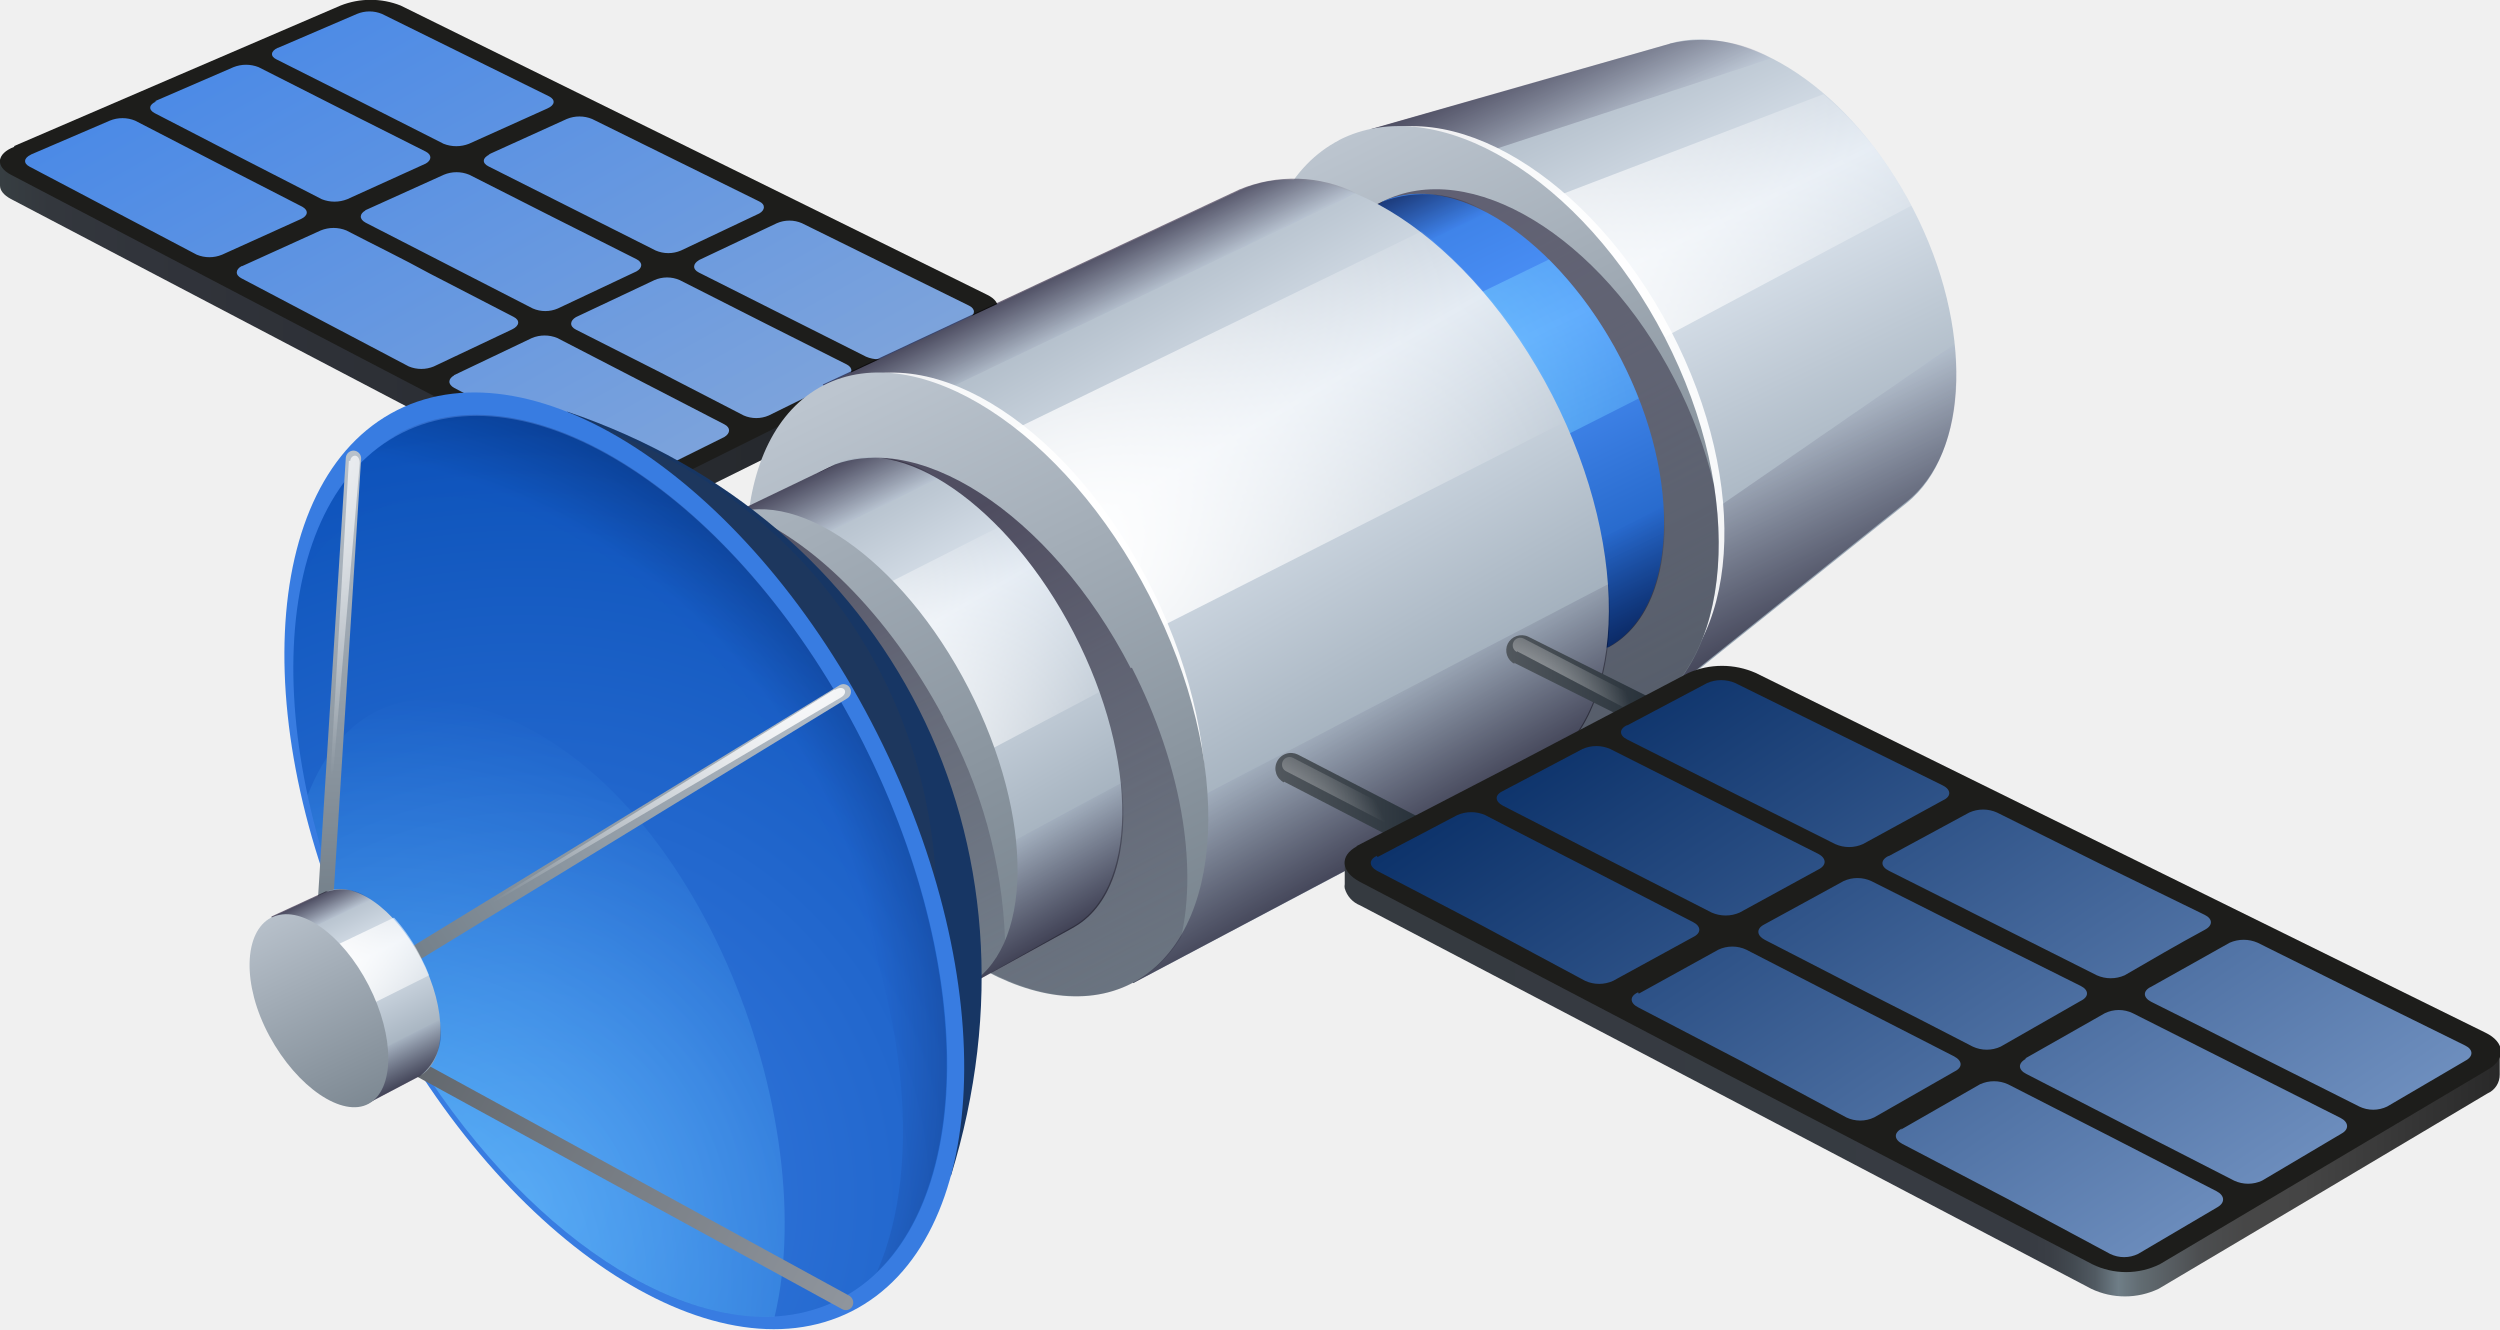
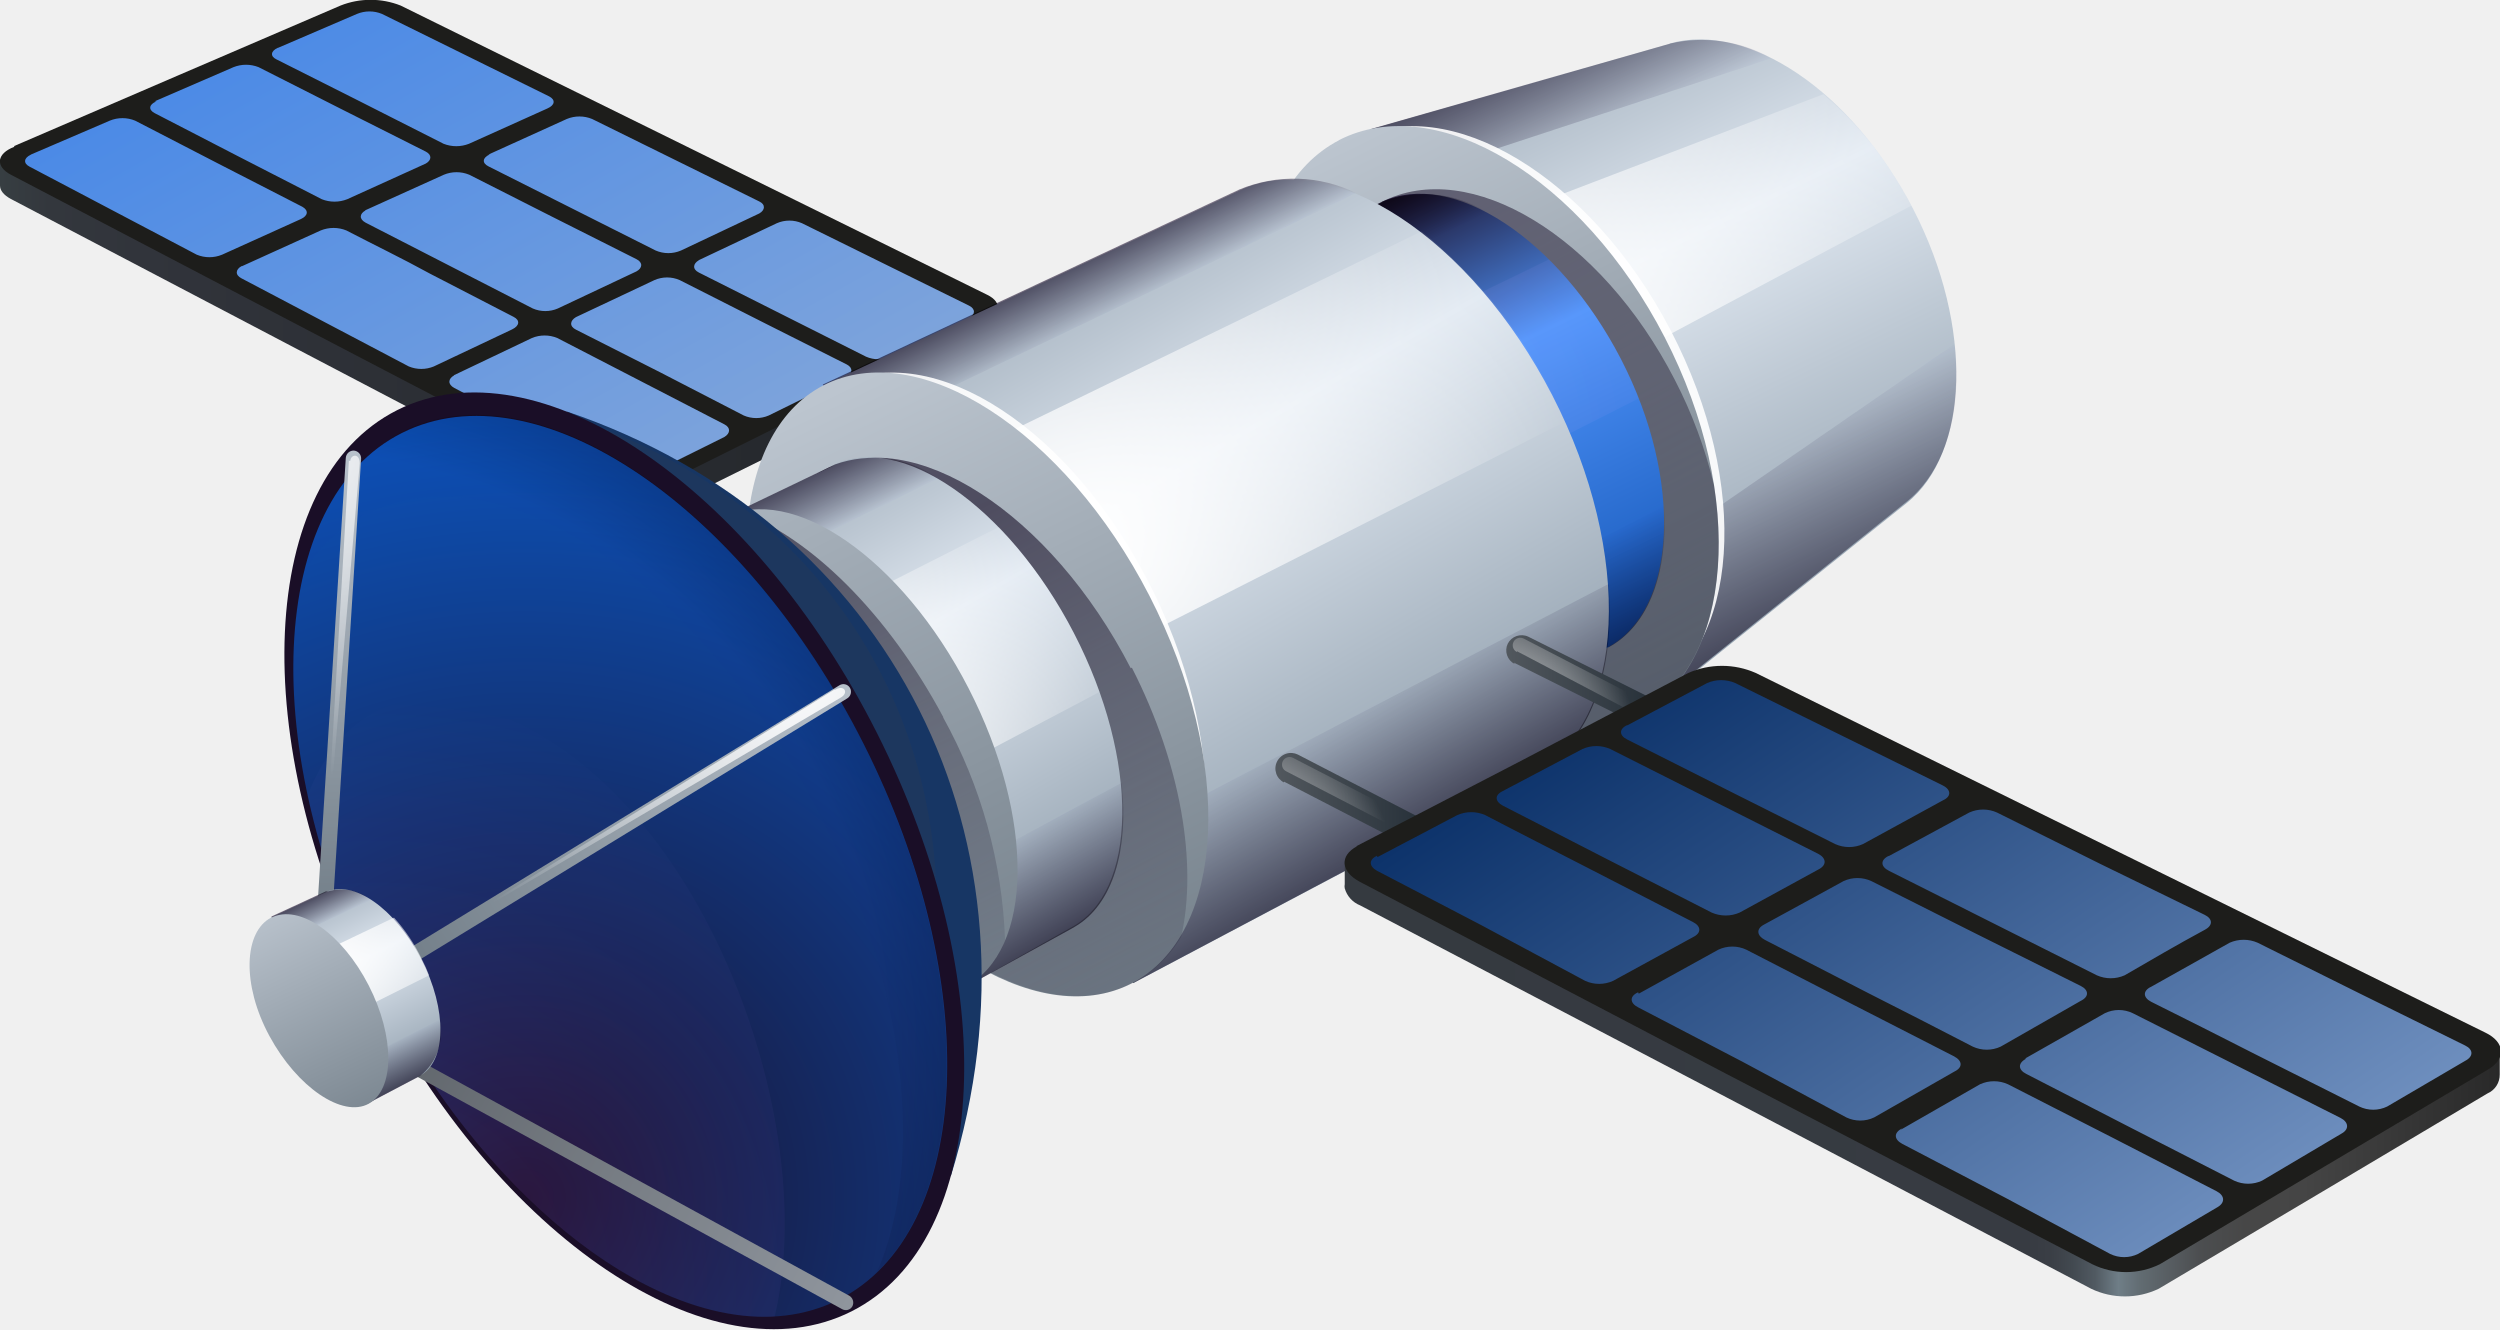
<svg xmlns="http://www.w3.org/2000/svg" width="442" height="235" viewBox="0 0 442 235" fill="none">
  <g clip-path="url(#clip0_21_12362)">
    <path fill-rule="evenodd" clip-rule="evenodd" d="M5.222 28.722L31.332 17.489L60.201 5.074C63.625 3.753 67.418 3.753 70.842 5.074C88.134 13.598 105.327 22.17 122.718 30.644L168.09 53.355L176.465 54.636V59.218C176.277 59.805 175.957 60.34 175.53 60.784C175.103 61.228 174.58 61.569 174.002 61.78L145.576 75.919L117.151 90.009C115.475 90.751 113.663 91.134 111.83 91.134C109.998 91.134 108.185 90.751 106.51 90.009L54.24 62.617L1.921 35.176C0.64 34.486 0 33.649 0 32.811V28.18L5.222 28.919V28.722Z" fill="url(#paint0_linear_21_12362)" />
    <path fill-rule="evenodd" clip-rule="evenodd" d="M2.512 25.816L31.332 13.4L60.201 0.985C63.619 -0.37 67.425 -0.37 70.842 0.985L122.718 26.555L174.544 52.124C177.302 53.454 177.056 55.819 174.002 57.346L145.576 71.436L117.151 85.575C115.469 86.294 113.659 86.664 111.83 86.664C110.001 86.664 108.191 86.294 106.51 85.575L54.24 58.282L1.921 30.89C-0.887 29.412 -0.591 27.146 2.512 25.963V25.816Z" fill="#1D1D1B" />
    <path fill-rule="evenodd" clip-rule="evenodd" d="M49.117 8.474L63.108 2.463C63.81 2.171 64.564 2.02 65.325 2.02C66.086 2.02 66.839 2.171 67.541 2.463L82.321 9.755L97.1 17.046C98.233 17.637 98.135 18.573 96.805 19.165L82.912 25.421C81.472 25.989 79.869 25.989 78.429 25.421L63.65 17.933L48.87 10.494C47.737 9.952 47.836 9.016 49.166 8.424L49.117 8.474ZM27.293 17.933L41.283 11.873C42.708 11.308 44.293 11.308 45.717 11.873L60.497 19.362L75.276 26.801C76.409 27.392 76.311 28.328 75.276 28.919L61.383 35.225C59.943 35.794 58.341 35.794 56.9 35.225L42.121 27.638L27.342 20.002C26.209 19.411 26.307 18.475 27.637 17.933H27.293ZM5.419 27.343L19.41 21.332C20.846 20.738 22.458 20.738 23.893 21.332L38.672 28.968L53.452 36.556C54.585 37.196 54.486 38.132 53.206 38.723L39.264 45.029C37.828 45.623 36.216 45.623 34.781 45.029L20.001 37.245L5.222 29.461C4.089 28.87 4.187 27.934 5.468 27.343H5.419ZM42.811 47.049L56.703 40.743C58.156 40.152 59.783 40.152 61.236 40.743C66.162 43.305 71.088 45.67 76.015 48.38L90.794 56.016C91.977 56.607 91.878 57.592 90.548 58.233L76.705 64.785C76.002 65.078 75.249 65.228 74.488 65.228C73.727 65.228 72.973 65.078 72.271 64.785L57.492 57.001L42.712 49.217C41.53 48.626 41.628 47.64 42.712 47.049H42.811ZM64.536 37.196L78.478 30.89C79.913 30.296 81.526 30.296 82.961 30.89L97.74 38.378L112.52 45.818C113.702 46.409 113.604 47.394 112.52 47.985L98.627 54.538C97.928 54.842 97.173 54.998 96.41 54.998C95.648 54.998 94.893 54.842 94.194 54.538L79.414 46.951L64.635 39.364C63.453 38.723 63.551 37.787 64.635 37.196H64.536ZM86.311 27.343L100.204 21.037C101.639 20.443 103.251 20.443 104.687 21.037L119.466 28.328L134.245 35.62C135.379 36.161 135.28 37.147 134.245 37.738L120.402 44.29C119.694 44.595 118.931 44.753 118.161 44.753C117.39 44.753 116.627 44.595 115.919 44.29L101.14 36.851L86.361 29.412C85.178 28.821 85.277 27.885 86.607 27.294L86.311 27.343ZM123.506 46.015L137.349 39.462C138.049 39.158 138.803 39.002 139.566 39.002C140.329 39.002 141.083 39.158 141.783 39.462L156.562 46.754L171.342 54.045C172.524 54.636 172.425 55.621 171.342 56.262L157.547 63.061C156.848 63.364 156.093 63.521 155.331 63.521C154.568 63.521 153.813 63.364 153.114 63.061L138.334 55.622L123.555 48.182C122.373 47.591 122.521 46.606 123.555 46.015H123.506ZM101.829 56.065L115.722 49.513C116.422 49.209 117.176 49.052 117.939 49.052C118.702 49.052 119.456 49.209 120.156 49.513L134.935 57.001L149.714 64.44C150.848 65.031 150.749 66.017 149.714 66.657L135.92 73.456C135.221 73.76 134.466 73.916 133.704 73.916C132.941 73.916 132.186 73.76 131.487 73.456L116.707 65.82L101.829 58.282C100.647 57.691 100.746 56.705 101.829 56.065ZM80.202 66.362L94.046 59.76C95.481 59.166 97.093 59.166 98.529 59.76L113.308 67.396L128.087 75.032C129.22 75.624 129.122 76.609 128.087 77.249L114.293 84.097C113.594 84.401 112.839 84.558 112.076 84.558C111.314 84.558 110.559 84.401 109.86 84.097L95.08 76.363L80.301 68.579C79.119 67.938 79.217 66.953 80.301 66.362H80.202Z" fill="url(#paint1_linear_21_12362)" />
    <path fill-rule="evenodd" clip-rule="evenodd" d="M295.241 7.686C308.986 3.793 327.46 16.061 338.249 36.95C349.038 57.839 348.102 80.058 337.116 88.925L294.01 123.412L242.184 22.909L295.241 7.735V7.686Z" fill="url(#paint2_linear_21_12362)" />
    <path style="mix-blend-mode:multiply" fill-rule="evenodd" clip-rule="evenodd" d="M246.962 32.072L313.223 10.297C307.794 7.234 301.418 6.303 295.34 7.686L242.184 22.86L247.11 32.072H246.962Z" fill="url(#paint3_linear_21_12362)" />
    <path style="mix-blend-mode:multiply" fill-rule="evenodd" clip-rule="evenodd" d="M345.59 60.794L283.763 103.459L294.01 123.166L337.116 88.679C343.964 83.211 346.969 72.668 345.59 60.548V60.794Z" fill="url(#paint4_linear_21_12362)" />
    <path style="mix-blend-mode:screen" fill-rule="evenodd" clip-rule="evenodd" d="M268.294 73.456L337.904 36.358C334.022 28.869 328.757 22.182 322.386 16.652L252.677 43.305L268.294 73.604V73.456Z" fill="url(#paint5_radial_21_12362)" />
    <g style="mix-blend-mode:screen">
      <path fill-rule="evenodd" clip-rule="evenodd" d="M239.425 24.732C256.125 16.11 281.201 31.186 295.389 58.43C309.577 85.674 307.656 114.79 290.955 123.412C274.255 132.034 249.228 116.958 234.991 89.714C220.754 62.47 222.774 33.353 239.425 24.732Z" fill="#E6E6E6" />
    </g>
    <path fill-rule="evenodd" clip-rule="evenodd" d="M236.715 24.781C254.007 15.913 279.772 31.481 294.305 59.612C308.838 87.743 306.523 117.796 289.379 126.713C272.235 135.63 246.322 120.013 231.838 91.882C217.354 63.751 219.571 33.698 236.765 24.781H236.715Z" fill="url(#paint6_linear_21_12362)" />
    <path style="mix-blend-mode:multiply" fill-rule="evenodd" clip-rule="evenodd" d="M296.079 67.101C283.024 41.728 259.82 27.688 244.253 35.718C228.685 43.748 226.665 70.796 239.72 96.168C248.933 114.002 263.17 126.22 276.225 129.127C280.702 129.568 285.211 128.731 289.231 126.713C301.153 120.554 305.932 104.444 303.025 85.772C301.482 79.288 299.149 73.017 296.079 67.101Z" fill="url(#paint7_linear_21_12362)" />
    <path fill-rule="evenodd" clip-rule="evenodd" d="M244.253 35.718C256.717 29.855 275.585 42.172 286.62 63.553C297.655 84.935 296.473 107.893 284.255 114.445L229.917 143.365L187.944 62.371L244.45 35.718H244.253Z" fill="url(#paint8_linear_21_12362)" />
    <path style="mix-blend-mode:multiply" fill-rule="evenodd" clip-rule="evenodd" d="M192.427 71.387L263.023 37.639C260.266 35.865 257.129 34.767 253.868 34.433C250.606 34.099 247.312 34.539 244.253 35.718L187.747 62.371L192.673 71.387H192.427Z" fill="url(#paint9_linear_21_12362)" />
    <path style="mix-blend-mode:multiply" fill-rule="evenodd" clip-rule="evenodd" d="M294.207 89.418L221.345 127.255L229.72 143.414L284.108 114.445H284.403C291.596 110.553 294.897 101.094 294.256 89.566L294.207 89.418Z" fill="url(#paint10_linear_21_12362)" />
    <path style="mix-blend-mode:screen" fill-rule="evenodd" clip-rule="evenodd" d="M212.231 109.617L289.724 70.451C288.837 68.184 287.803 65.869 286.62 63.553C283.292 57.043 278.989 51.078 273.861 45.867L198.24 82.62L212.231 109.617Z" fill="url(#paint11_radial_21_12362)" />
    <path fill-rule="evenodd" clip-rule="evenodd" d="M219.226 33.649C235.484 25.963 260.067 42.024 274.452 69.909C288.837 97.793 287.605 127.895 271.348 136.27L200.358 173.811L145.576 68.135L219.226 33.649Z" fill="url(#paint12_linear_21_12362)" />
    <path style="mix-blend-mode:multiply" fill-rule="evenodd" clip-rule="evenodd" d="M150.158 77.052L239.77 34.142C236.572 32.575 233.077 31.708 229.518 31.598C225.959 31.487 222.417 32.136 219.128 33.501L145.478 67.987L150.059 76.855L150.158 77.052Z" fill="url(#paint13_linear_21_12362)" />
    <path style="mix-blend-mode:multiply" fill-rule="evenodd" clip-rule="evenodd" d="M284.354 103.262L189.372 152.775L200.358 173.811L271.447 136.123H271.841C281.25 131.196 285.536 118.535 284.452 103.459L284.354 103.262Z" fill="url(#paint14_linear_21_12362)" />
    <path style="mix-blend-mode:screen" fill-rule="evenodd" clip-rule="evenodd" d="M175.43 125.925L276.718 74.54C276.028 72.914 275.24 71.338 274.452 69.613C268.896 58.495 261.017 48.699 251.347 40.891L155.528 87.497L175.233 125.925H175.43Z" fill="url(#paint15_radial_21_12362)" />
    <g style="mix-blend-mode:screen">
      <path fill-rule="evenodd" clip-rule="evenodd" d="M148.138 68.135C164.888 59.612 189.914 75.969 203.955 104.691C217.995 133.413 215.827 163.81 199.028 172.136C182.229 180.462 157.252 164.303 143.212 135.581C129.171 106.859 131.339 76.461 148.138 68.135Z" fill="#E6E6E6" />
    </g>
    <path fill-rule="evenodd" clip-rule="evenodd" d="M145.576 68.135C162.375 59.514 188.19 76.116 203.216 105.331C218.241 134.546 216.862 165.19 200.063 173.861C183.263 182.531 157.449 165.879 142.374 136.714C127.299 107.548 128.777 76.806 145.576 68.135Z" fill="url(#paint16_linear_21_12362)" />
    <path style="mix-blend-mode:multiply" fill-rule="evenodd" clip-rule="evenodd" d="M199.915 118.14C185.727 90.601 161.341 74.934 145.724 83.063C137.842 87.152 133.556 96.266 132.965 107.696C134.582 117.808 137.826 127.59 142.571 136.665C157.646 165.83 183.461 182.482 200.26 173.811C203.821 171.934 206.789 169.102 208.832 165.633C211.738 152.775 208.832 135.137 200.112 118.042L199.915 118.14Z" fill="url(#paint17_linear_21_12362)" />
    <path fill-rule="evenodd" clip-rule="evenodd" d="M147.054 82.373C159.025 76.166 178.239 89.468 189.865 111.933C201.491 134.398 201.245 157.849 189.224 164.057L170.8 174.452L128.087 91.586L147.251 82.373H147.054Z" fill="url(#paint18_linear_21_12362)" />
    <path style="mix-blend-mode:multiply" fill-rule="evenodd" clip-rule="evenodd" d="M132.62 100.799L165.873 84.59C163.248 82.743 160.217 81.555 157.035 81.126C153.854 80.697 150.617 81.041 147.596 82.127L130.354 90.404L128.432 91.34L133.359 100.552L132.62 100.799Z" fill="url(#paint19_linear_21_12362)" />
    <path style="mix-blend-mode:multiply" fill-rule="evenodd" clip-rule="evenodd" d="M198.141 138.487L162.031 157.898L170.8 174.452L189.421 164.204L190.013 163.86C196.762 159.918 199.57 150.311 198.338 138.487H198.141Z" fill="url(#paint20_linear_21_12362)" />
    <path style="mix-blend-mode:screen" fill-rule="evenodd" clip-rule="evenodd" d="M154.592 143.365L194.397 122.328C190.517 111.497 184.465 101.572 176.613 93.162L138.531 112.475L154.592 143.562V143.365Z" fill="url(#paint21_radial_21_12362)" />
    <path fill-rule="evenodd" clip-rule="evenodd" d="M127.89 91.586C140.009 85.28 159.469 98.779 171.243 121.688C183.017 144.596 182.771 168.195 170.603 174.452C158.434 180.709 139.024 167.259 127.201 144.35C115.377 121.441 115.722 97.843 127.89 91.586Z" fill="url(#paint22_linear_21_12362)" />
    <path style="mix-blend-mode:multiply" fill-rule="evenodd" clip-rule="evenodd" d="M166.76 126.762C156.907 108.386 143.31 95.084 130.846 90.453C129.817 90.705 128.824 91.086 127.89 91.586C115.722 97.843 115.426 121.491 127.201 144.35C138.975 167.21 158.434 180.709 170.603 174.452C173.881 172.676 176.402 169.77 177.697 166.274C177.21 152.457 173.463 138.952 166.76 126.861V126.762Z" fill="url(#paint23_linear_21_12362)" />
    <path fill-rule="evenodd" clip-rule="evenodd" d="M100.253 72.766C157.35 92.128 186.416 148.686 168.09 208.002L100.253 72.766Z" fill="#173664" />
    <path fill-rule="evenodd" clip-rule="evenodd" d="M102.421 74.293C151.685 90.945 176.662 139.719 160.897 190.808L102.421 74.293Z" fill="#1D375E" />
-     <path fill-rule="evenodd" clip-rule="evenodd" d="M70.202 72.52C94.834 60.105 132.915 85.674 155.084 129.669C177.253 173.664 175.233 219.383 150.552 231.847C125.87 244.311 87.838 218.742 65.669 174.747C43.5 130.753 45.52 84.984 70.202 72.52Z" fill="#387CE1" />
+     <path fill-rule="evenodd" clip-rule="evenodd" d="M70.202 72.52C94.834 60.105 132.915 85.674 155.084 129.669C177.253 173.664 175.233 219.383 150.552 231.847C125.87 244.311 87.838 218.742 65.669 174.747C43.5 130.753 45.52 84.984 70.202 72.52Z" fill="#1A0E27" />
    <path fill-rule="evenodd" clip-rule="evenodd" d="M71.039 76.56C94.785 64.588 131.339 89.172 152.67 131.492C174.002 173.811 172.031 217.806 148.286 229.778C124.54 241.749 87.986 217.166 66.655 174.846C45.323 132.526 47.294 88.531 71.039 76.56Z" fill="url(#paint24_radial_21_12362)" />
    <path style="mix-blend-mode:multiply" fill-rule="evenodd" clip-rule="evenodd" d="M65.177 90.748C88.479 79.023 124.294 103.114 145.182 144.596C160.356 174.698 163.508 205.687 155.035 224.9C172.08 208.445 171.637 169.279 152.572 131.295C131.24 88.975 94.686 64.391 70.941 76.363C66.367 78.983 62.433 82.588 59.425 86.916C56.417 91.245 54.41 96.189 53.55 101.39C56.337 96.796 60.322 93.049 65.078 90.551L65.177 90.748Z" fill="url(#paint25_radial_21_12362)" />
    <path style="mix-blend-mode:screen" fill-rule="evenodd" clip-rule="evenodd" d="M54.388 140.606C56.993 152.498 61.116 164.005 66.655 174.846C84.833 210.909 113.998 233.965 136.955 232.783C145.675 196.129 121.584 133.413 81.631 124.397C70.497 121.934 60.25 125.826 54.388 140.606Z" fill="url(#paint26_radial_21_12362)" />
    <path d="M58.871 159.13C58.858 159.305 58.812 159.476 58.733 159.632C58.654 159.789 58.545 159.928 58.413 160.043C58.28 160.157 58.126 160.244 57.959 160.299C57.793 160.354 57.617 160.375 57.442 160.362C57.265 160.356 57.091 160.314 56.931 160.237C56.771 160.161 56.629 160.052 56.513 159.918C56.397 159.783 56.31 159.627 56.258 159.457C56.206 159.288 56.19 159.109 56.211 158.933L61.137 80.945C61.162 80.587 61.326 80.254 61.592 80.015C61.859 79.776 62.208 79.65 62.566 79.663C62.923 79.689 63.256 79.852 63.495 80.119C63.734 80.385 63.86 80.734 63.847 81.092L58.92 159.13H58.871Z" fill="url(#paint27_linear_21_12362)" />
    <path d="M73.798 169.919C73.49 170.104 73.122 170.161 72.772 170.078C72.422 169.995 72.119 169.779 71.926 169.476C71.829 169.329 71.763 169.164 71.733 168.99C71.703 168.817 71.709 168.639 71.751 168.468C71.792 168.297 71.869 168.136 71.975 167.996C72.082 167.856 72.216 167.739 72.369 167.653L148.434 121.146C148.734 120.964 149.095 120.908 149.436 120.991C149.778 121.074 150.073 121.289 150.256 121.589C150.441 121.897 150.498 122.266 150.415 122.615C150.332 122.965 150.116 123.268 149.813 123.461L73.798 169.919Z" fill="url(#paint28_linear_21_12362)" />
    <path d="M73.946 190.463C73.784 190.386 73.64 190.276 73.524 190.14C73.407 190.003 73.321 189.844 73.27 189.672C73.219 189.501 73.204 189.32 73.227 189.142C73.251 188.964 73.311 188.794 73.404 188.641C73.487 188.484 73.6 188.345 73.737 188.233C73.874 188.121 74.032 188.037 74.201 187.986C74.371 187.936 74.549 187.92 74.725 187.939C74.901 187.958 75.072 188.013 75.227 188.099L150.158 229.088C150.468 229.274 150.697 229.57 150.798 229.917C150.898 230.265 150.863 230.638 150.7 230.96C150.613 231.113 150.497 231.247 150.358 231.354C150.219 231.461 150.06 231.54 149.891 231.586C149.721 231.632 149.545 231.644 149.371 231.621C149.197 231.598 149.029 231.541 148.877 231.453L73.946 190.463Z" fill="url(#paint29_linear_21_12362)" />
    <path fill-rule="evenodd" clip-rule="evenodd" d="M57.492 157.8C62.418 155.336 69.857 160.608 74.488 169.574C79.119 178.541 78.971 187.754 74.192 190.217L64.832 195.144L47.885 162.234L57.492 157.8Z" fill="url(#paint30_linear_21_12362)" />
    <path style="mix-blend-mode:multiply" fill-rule="evenodd" clip-rule="evenodd" d="M50.102 166.372L65.62 159.081C64.56 158.239 63.312 157.665 61.983 157.408C60.654 157.15 59.282 157.217 57.984 157.603H57.59L47.983 162.037L50.102 166.175V166.372Z" fill="url(#paint31_linear_21_12362)" />
    <path style="mix-blend-mode:multiply" fill-rule="evenodd" clip-rule="evenodd" d="M77.838 180.216L61.531 188.542L64.93 195.144L74.291 190.217C75.731 189.062 76.817 187.527 77.427 185.785C78.037 184.043 78.145 182.164 77.739 180.364L77.838 180.216Z" fill="url(#paint32_linear_21_12362)" />
    <path style="mix-blend-mode:screen" fill-rule="evenodd" clip-rule="evenodd" d="M57.836 181.448L75.867 172.432C75.502 171.453 75.074 170.498 74.586 169.574C73.305 166.904 71.645 164.432 69.66 162.234L52.467 170.461L57.836 181.448Z" fill="url(#paint33_radial_21_12362)" />
    <path fill-rule="evenodd" clip-rule="evenodd" d="M47.983 162.234C52.91 159.771 60.497 165.091 65.177 174.205C69.857 183.32 69.758 192.631 65.177 195.144C60.595 197.656 52.565 192.286 47.639 183.172C42.712 174.058 43.106 164.746 47.934 162.234H47.983Z" fill="url(#paint34_linear_21_12362)" />
    <path style="mix-blend-mode:screen" fill-rule="evenodd" clip-rule="evenodd" d="M61.679 81.486L57.492 153.07L63.6 81.93C63.6 80.058 62.024 80.304 61.925 81.486H61.679Z" fill="url(#paint35_radial_21_12362)" />
    <path style="mix-blend-mode:screen" fill-rule="evenodd" clip-rule="evenodd" d="M147.498 121.934L74.783 166.914L148.68 123.313C150.109 122.476 149.271 120.998 147.695 121.934H147.498Z" fill="url(#paint36_radial_21_12362)" />
    <path d="M227.01 138.34C226.687 138.178 226.398 137.954 226.161 137.681C225.924 137.408 225.744 137.09 225.629 136.747C225.515 136.404 225.469 136.042 225.495 135.681C225.52 135.32 225.617 134.968 225.779 134.645C225.94 134.321 226.164 134.033 226.437 133.796C226.711 133.559 227.028 133.378 227.371 133.264C227.714 133.149 228.076 133.103 228.437 133.129C228.798 133.155 229.15 133.251 229.474 133.413L252.135 145.138C252.767 145.474 253.24 146.045 253.453 146.728C253.665 147.411 253.599 148.15 253.268 148.784C253.112 149.1 252.894 149.381 252.626 149.61C252.359 149.839 252.048 150.012 251.712 150.118C251.376 150.224 251.022 150.261 250.671 150.226C250.321 150.192 249.981 150.087 249.672 149.917L227.01 138.192V138.34Z" fill="url(#paint37_linear_21_12362)" />
    <path d="M267.801 117.401C267.165 117.083 266.679 116.528 266.449 115.855C266.218 115.183 266.262 114.446 266.57 113.805C266.897 113.165 267.461 112.679 268.142 112.449C268.823 112.219 269.567 112.263 270.215 112.573L292.877 123.905C293.427 124.242 293.838 124.765 294.037 125.38C294.236 125.994 294.209 126.659 293.961 127.255C293.633 127.894 293.069 128.381 292.388 128.611C291.707 128.841 290.963 128.796 290.315 128.486L267.653 117.155L267.801 117.401Z" fill="url(#paint38_linear_21_12362)" />
    <path fill-rule="evenodd" clip-rule="evenodd" d="M241.445 153.169L269.131 138.389L298.296 123.067C300.174 122.239 302.204 121.812 304.257 121.812C306.309 121.812 308.34 122.239 310.218 123.067L374.754 154.844L434.167 184.404L441.951 185.635V189.971C441.96 190.681 441.76 191.378 441.374 191.974C440.988 192.57 440.435 193.039 439.783 193.321L410.717 210.613L381.651 227.856C379.789 228.745 377.753 229.206 375.69 229.206C373.627 229.206 371.591 228.745 369.729 227.856L305.144 193.961L240.459 160.066C239.808 159.806 239.225 159.4 238.755 158.879C238.285 158.358 237.941 157.736 237.75 157.061C237.701 156.817 237.701 156.566 237.75 156.322V152.38L241.494 153.021L241.445 153.169Z" fill="url(#paint39_linear_21_12362)" />
    <path fill-rule="evenodd" clip-rule="evenodd" d="M239.77 149.622L269.328 134.3L298.493 118.978C300.371 118.15 302.401 117.722 304.454 117.722C306.506 117.722 308.537 118.15 310.415 118.978L374.951 150.804L439.438 182.581C442.887 184.256 443.084 187.162 439.98 189.035L410.914 206.278L381.848 223.521C379.994 224.434 377.954 224.908 375.887 224.908C373.82 224.908 371.781 224.434 369.926 223.521L305.144 189.823L240.459 155.928C237.06 154.154 236.765 151.297 239.918 149.622H239.77Z" fill="#1D1D1B" />
    <path fill-rule="evenodd" clip-rule="evenodd" d="M380.075 174.6L394.214 166.668C394.991 166.329 395.829 166.154 396.677 166.154C397.525 166.154 398.363 166.329 399.14 166.668L417.466 175.782L435.842 184.847C437.271 185.537 437.369 186.768 435.842 187.557L422.048 195.636C421.28 196.007 420.438 196.2 419.585 196.2C418.732 196.2 417.89 196.007 417.122 195.636L398.697 186.374C392.588 183.27 386.479 180.167 380.321 177.112C378.892 176.373 378.794 175.191 380.321 174.452L380.075 174.6ZM358.004 187.163L372.143 179.132C372.911 178.761 373.753 178.569 374.606 178.569C375.459 178.569 376.301 178.761 377.07 179.132L395.445 188.394L413.821 197.656C415.249 198.395 415.348 199.627 414.067 200.366L399.928 208.741C399.156 209.099 398.316 209.284 397.465 209.284C396.614 209.284 395.774 209.099 395.002 208.741L376.626 199.331L358.251 189.872C356.773 189.133 356.723 187.951 358.251 187.163H358.004ZM335.983 199.775L350.073 191.695C350.846 191.344 351.686 191.162 352.536 191.162C353.386 191.162 354.225 191.344 354.999 191.695L373.523 201.154L391.898 210.613C393.327 211.352 393.425 212.584 392.144 213.372L378.006 221.698C377.237 222.069 376.395 222.262 375.542 222.262C374.689 222.262 373.847 222.069 373.079 221.698L354.704 211.845L336.328 202.238C334.85 201.45 334.751 200.267 336.328 199.479L335.983 199.775ZM289.724 175.683L303.813 167.899C304.585 167.539 305.425 167.352 306.277 167.352C307.128 167.352 307.969 167.539 308.74 167.899L327.116 177.359L345.491 186.768C346.969 187.557 347.068 188.739 345.491 189.478L331.352 197.558C330.583 197.925 329.741 198.116 328.889 198.116C328.037 198.116 327.195 197.925 326.426 197.558L308.05 187.704L289.625 178.098C288.147 177.359 288.049 176.127 289.625 175.437L289.724 175.683ZM311.794 163.515L325.933 155.78C326.705 155.422 327.546 155.237 328.396 155.237C329.247 155.237 330.088 155.422 330.86 155.78L349.285 165.042L367.857 174.304C369.335 175.043 369.384 176.225 367.857 176.964L353.718 185.044C352.946 185.402 352.106 185.587 351.255 185.587C350.404 185.587 349.564 185.402 348.792 185.044C342.683 181.891 336.574 178.738 330.416 175.634L312.041 166.175C310.612 165.436 310.464 164.254 311.794 163.515ZM333.865 151.395L348.151 143.66C348.925 143.309 349.765 143.128 350.615 143.128C351.464 143.128 352.304 143.309 353.078 143.66L371.404 152.775L389.78 161.741C391.208 162.431 391.307 163.613 389.78 164.401C384.853 167.062 380.321 169.722 375.641 172.432C374.866 172.777 374.026 172.955 373.178 172.955C372.329 172.955 371.49 172.777 370.714 172.432L352.29 163.17L333.963 153.957C332.485 153.218 332.387 152.036 333.963 151.297L333.865 151.395ZM287.704 128.24L301.843 120.752C302.621 120.418 303.459 120.246 304.306 120.246C305.153 120.246 305.991 120.418 306.769 120.752L325.145 129.817L343.521 138.882C344.949 139.621 345.048 140.803 343.521 141.493L329.382 149.228C328.608 149.579 327.768 149.76 326.918 149.76C326.069 149.76 325.229 149.579 324.455 149.228L306.08 140.015L287.704 130.753C286.275 130.063 286.177 128.881 287.704 128.191V128.24ZM265.584 139.916L279.772 132.428C280.548 132.083 281.387 131.904 282.236 131.904C283.084 131.904 283.924 132.083 284.699 132.428L303.074 141.69L321.45 150.952C322.879 151.691 322.977 152.873 321.696 153.612L307.558 161.347C306.781 161.686 305.942 161.861 305.094 161.861C304.247 161.861 303.408 161.686 302.631 161.347L284.108 151.888L265.683 142.429C264.303 141.69 264.205 140.557 265.683 139.867L265.584 139.916ZM243.514 151.543L257.653 144.104C258.43 143.765 259.268 143.59 260.116 143.59C260.964 143.59 261.802 143.765 262.579 144.104C268.688 147.306 274.846 150.41 280.955 153.563L299.33 163.022C300.759 163.761 300.858 164.943 299.33 165.682L285.192 173.417C284.418 173.768 283.578 173.95 282.728 173.95C281.879 173.95 281.039 173.768 280.265 173.417L261.889 163.564L243.465 153.957C242.036 153.169 241.937 151.986 243.465 151.297L243.514 151.543Z" fill="url(#paint40_linear_21_12362)" />
    <path style="mix-blend-mode:screen" d="M227.404 136.369C227.244 136.291 227.1 136.181 226.983 136.046C226.865 135.911 226.776 135.753 226.721 135.583C226.666 135.413 226.646 135.234 226.662 135.055C226.677 134.877 226.729 134.704 226.813 134.546C226.896 134.389 227.009 134.251 227.146 134.138C227.283 134.026 227.441 133.942 227.611 133.892C227.78 133.841 227.959 133.825 228.135 133.844C228.311 133.864 228.481 133.918 228.636 134.004L249.327 144.695L246.42 146.222L227.404 136.369Z" fill="url(#paint41_radial_21_12362)" />
    <path style="mix-blend-mode:screen" d="M268.195 115.283C268.034 115.205 267.891 115.095 267.774 114.96C267.656 114.825 267.567 114.667 267.512 114.497C267.457 114.327 267.437 114.148 267.452 113.969C267.468 113.791 267.52 113.618 267.604 113.46C267.687 113.303 267.8 113.165 267.937 113.053C268.074 112.94 268.232 112.856 268.402 112.806C268.571 112.755 268.749 112.739 268.926 112.759C269.102 112.778 269.272 112.832 269.427 112.918L289.773 123.461L286.916 124.988L268.195 115.135V115.283Z" fill="url(#paint42_radial_21_12362)" />
  </g>
  <defs>
    <linearGradient id="paint0_linear_21_12362" x1="0" y1="47.69" x2="176.465" y2="47.69" gradientUnits="userSpaceOnUse">
      <stop stop-color="#373E42" />
      <stop offset="0.05" stop-color="#33373D" />
      <stop offset="0.14" stop-color="#31343B" />
      <stop offset="1" stop-color="#222529" />
    </linearGradient>
    <linearGradient id="paint1_linear_21_12362" x1="30.002" y1="-63.011" x2="130.014" y2="116.61" gradientUnits="userSpaceOnUse">
      <stop stop-color="#2C7AED" />
      <stop offset="1" stop-color="#8CABD8" />
    </linearGradient>
    <linearGradient id="paint2_linear_21_12362" x1="278.196" y1="5.271" x2="327.808" y2="106.906" gradientUnits="userSpaceOnUse">
      <stop stop-color="#A3B0BD" />
      <stop offset="0.37" stop-color="#E1E9F2" />
      <stop offset="1" stop-color="#8E9DAB" />
    </linearGradient>
    <linearGradient id="paint3_linear_21_12362" x1="273.368" y1="7.636" x2="282.039" y2="25.52" gradientUnits="userSpaceOnUse">
      <stop stop-color="#756C80" />
      <stop offset="1" stop-color="#FCFCFF" />
    </linearGradient>
    <linearGradient id="paint4_linear_21_12362" x1="312.238" y1="77.052" x2="326.969" y2="107.301" gradientUnits="userSpaceOnUse">
      <stop stop-color="#FCFCFF" />
      <stop offset="1" stop-color="#756C80" />
    </linearGradient>
    <radialGradient id="paint5_radial_21_12362" cx="0" cy="0" r="1" gradientUnits="userSpaceOnUse" gradientTransform="translate(266.323 66.7065) scale(94.2427 94.2463)">
      <stop stop-color="white" />
      <stop offset="1" />
    </radialGradient>
    <linearGradient id="paint6_linear_21_12362" x1="237.848" y1="24.239" x2="288.101" y2="127.253" gradientUnits="userSpaceOnUse">
      <stop stop-color="#BCC5CF" />
      <stop offset="1" stop-color="#717D87" />
    </linearGradient>
    <linearGradient id="paint7_linear_21_12362" x1="225.68" y1="6.946" x2="341.754" y2="212.186" gradientUnits="userSpaceOnUse">
      <stop stop-color="#756C80" />
      <stop offset="1" stop-color="#FCFCFF" />
    </linearGradient>
    <linearGradient id="paint8_linear_21_12362" x1="227.454" y1="43.009" x2="267.459" y2="124.987" gradientUnits="userSpaceOnUse">
-       <stop stop-color="#387CE1" />
+       <stop stop-color="#1A0E27" />
      <stop offset="0.37" stop-color="#4F94FB" />
      <stop offset="1" stop-color="#1455B5" />
    </linearGradient>
    <linearGradient id="paint9_linear_21_12362" x1="223.02" y1="45.177" x2="227.75" y2="54.833" gradientUnits="userSpaceOnUse">
      <stop stop-color="#756C80" />
      <stop offset="1" stop-color="#FCFCFF" />
    </linearGradient>
    <linearGradient id="paint10_linear_21_12362" x1="257.357" y1="107.4" x2="266.225" y2="125.579" gradientUnits="userSpaceOnUse">
      <stop stop-color="#FCFCFF" />
      <stop offset="1" stop-color="#756C80" />
    </linearGradient>
    <radialGradient id="paint11_radial_21_12362" cx="0" cy="0" r="1" gradientUnits="userSpaceOnUse" gradientTransform="translate(244.006 77.7421) scale(81.1877 81.1908)">
-       <stop stop-color="#387CE1" />
+       <stop stop-color="#1A0E27" />
      <stop offset="1" />
    </radialGradient>
    <linearGradient id="paint12_linear_21_12362" x1="191.244" y1="41.827" x2="251.104" y2="145.531" gradientUnits="userSpaceOnUse">
      <stop stop-color="#A3B0BD" />
      <stop offset="0.37" stop-color="#E1E9F2" />
      <stop offset="1" stop-color="#8E9DAB" />
    </linearGradient>
    <linearGradient id="paint13_linear_21_12362" x1="190.358" y1="46.359" x2="195.087" y2="56.016" gradientUnits="userSpaceOnUse">
      <stop stop-color="#756C80" />
      <stop offset="1" stop-color="#FCFCFF" />
    </linearGradient>
    <linearGradient id="paint14_linear_21_12362" x1="235.237" y1="126.269" x2="248.54" y2="149.326" gradientUnits="userSpaceOnUse">
      <stop stop-color="#FCFCFF" />
      <stop offset="1" stop-color="#756C80" />
    </linearGradient>
    <radialGradient id="paint15_radial_21_12362" cx="0" cy="0" r="1" gradientUnits="userSpaceOnUse" gradientTransform="translate(192.131 97.9413) scale(89.4641 89.4675)">
      <stop stop-color="white" />
      <stop offset="1" />
    </radialGradient>
    <linearGradient id="paint16_linear_21_12362" x1="147.448" y1="69.121" x2="203.662" y2="184.303" gradientUnits="userSpaceOnUse">
      <stop stop-color="#BCC5CF" />
      <stop offset="1" stop-color="#717D87" />
    </linearGradient>
    <linearGradient id="paint17_linear_21_12362" x1="206.91" y1="192.927" x2="155.771" y2="99.273" gradientUnits="userSpaceOnUse">
      <stop stop-color="#FCFCFF" />
      <stop offset="1" stop-color="#756C80" />
    </linearGradient>
    <linearGradient id="paint18_linear_21_12362" x1="144.788" y1="81.782" x2="191.592" y2="162.823" gradientUnits="userSpaceOnUse">
      <stop stop-color="#A3B0BD" />
      <stop offset="0.37" stop-color="#E1E9F2" />
      <stop offset="1" stop-color="#8E9DAB" />
    </linearGradient>
    <linearGradient id="paint19_linear_21_12362" x1="144.542" y1="83.457" x2="149.074" y2="92.768" gradientUnits="userSpaceOnUse">
      <stop stop-color="#756C80" />
      <stop offset="1" stop-color="#FCFCFF" />
    </linearGradient>
    <linearGradient id="paint20_linear_21_12362" x1="179.421" y1="147.848" x2="188.929" y2="164.401" gradientUnits="userSpaceOnUse">
      <stop stop-color="#FCFCFF" />
      <stop offset="1" stop-color="#756C80" />
    </linearGradient>
    <radialGradient id="paint21_radial_21_12362" cx="0" cy="0" r="1" gradientUnits="userSpaceOnUse" gradientTransform="translate(147.941 133.265) scale(54.4371 54.4392)">
      <stop stop-color="white" />
      <stop offset="1" />
    </radialGradient>
    <linearGradient id="paint22_linear_21_12362" x1="111.387" y1="57.346" x2="177.011" y2="188.54" gradientUnits="userSpaceOnUse">
      <stop stop-color="#BCC5CF" />
      <stop offset="1" stop-color="#717D87" />
    </linearGradient>
    <linearGradient id="paint23_linear_21_12362" x1="123.457" y1="89.024" x2="173.019" y2="186.964" gradientUnits="userSpaceOnUse">
      <stop stop-color="#756C80" />
      <stop offset="1" stop-color="#FCFCFF" />
    </linearGradient>
    <radialGradient id="paint24_radial_21_12362" cx="0" cy="0" r="1" gradientUnits="userSpaceOnUse" gradientTransform="translate(92.9126 211.549) scale(139.073 139.079)">
-       <stop stop-color="#387CE1" />
+       <stop stop-color="#1A0E27" />
      <stop offset="1" stop-color="#0C52B9" />
    </radialGradient>
    <radialGradient id="paint25_radial_21_12362" cx="0" cy="0" r="1" gradientUnits="userSpaceOnUse" gradientTransform="translate(48.5747 187.655) scale(147.645 147.651)">
      <stop offset="0.73" stop-color="#FCFCFF" />
      <stop offset="1" stop-color="#756C80" />
    </radialGradient>
    <radialGradient id="paint26_radial_21_12362" cx="0" cy="0" r="1" gradientUnits="userSpaceOnUse" gradientTransform="translate(66.704 227.117) scale(104.785 104.789)">
-       <stop stop-color="#387CE1" />
+       <stop stop-color="#1A0E27" />
      <stop offset="1" />
    </radialGradient>
    <linearGradient id="paint27_linear_21_12362" x1="62.615" y1="74.835" x2="57.639" y2="164.204" gradientUnits="userSpaceOnUse">
      <stop stop-color="#BCC5CF" />
      <stop offset="1" stop-color="#717D87" />
    </linearGradient>
    <linearGradient id="paint28_linear_21_12362" x1="156.513" y1="117.549" x2="69.609" y2="171.148" gradientUnits="userSpaceOnUse">
      <stop stop-color="#BCC5CF" />
      <stop offset="1" stop-color="#717D87" />
    </linearGradient>
    <linearGradient id="paint29_linear_21_12362" x1="151.685" y1="231.847" x2="-15.078" y2="139.084" gradientUnits="userSpaceOnUse">
      <stop stop-color="#90969E" />
      <stop offset="1" stop-color="#2F3438" />
    </linearGradient>
    <linearGradient id="paint30_linear_21_12362" x1="57.245" y1="157.701" x2="73.504" y2="190.955" gradientUnits="userSpaceOnUse">
      <stop stop-color="#A3B0BD" />
      <stop offset="0.37" stop-color="#E1E9F2" />
      <stop offset="1" stop-color="#8E9DAB" />
    </linearGradient>
    <linearGradient id="paint31_linear_21_12362" x1="55.718" y1="158.44" x2="57.886" y2="162.825" gradientUnits="userSpaceOnUse">
      <stop stop-color="#756C80" />
      <stop offset="1" stop-color="#FCFCFF" />
    </linearGradient>
    <linearGradient id="paint32_linear_21_12362" x1="69.611" y1="184.207" x2="73.01" y2="191.202" gradientUnits="userSpaceOnUse">
      <stop stop-color="#FCFCFF" />
      <stop offset="1" stop-color="#756C80" />
    </linearGradient>
    <radialGradient id="paint33_radial_21_12362" cx="0" cy="0" r="1" gradientUnits="userSpaceOnUse" gradientTransform="translate(57.0974 170.018) scale(34.6821 34.6834)">
      <stop stop-color="white" />
      <stop offset="1" />
    </radialGradient>
    <linearGradient id="paint34_linear_21_12362" x1="47.097" y1="158.933" x2="67.888" y2="202.927" gradientUnits="userSpaceOnUse">
      <stop stop-color="#BCC5CF" />
      <stop offset="1" stop-color="#717D87" />
    </linearGradient>
    <radialGradient id="paint35_radial_21_12362" cx="0" cy="0" r="1" gradientUnits="userSpaceOnUse" gradientTransform="translate(43.6975 79.7128) scale(59.4621 59.4644)">
      <stop stop-color="white" />
      <stop offset="1" />
    </radialGradient>
    <radialGradient id="paint36_radial_21_12362" cx="0" cy="0" r="1" gradientUnits="userSpaceOnUse" gradientTransform="translate(138.827 117.746) scale(66.5069 66.5095)">
      <stop stop-color="white" />
      <stop offset="1" />
    </radialGradient>
    <linearGradient id="paint37_linear_21_12362" x1="225.532" y1="141.837" x2="253.613" y2="141.837" gradientUnits="userSpaceOnUse">
      <stop stop-color="#52585E" />
      <stop offset="1" stop-color="#232D36" />
    </linearGradient>
    <linearGradient id="paint38_linear_21_12362" x1="266.274" y1="120.505" x2="294.355" y2="120.505" gradientUnits="userSpaceOnUse">
      <stop stop-color="#52585E" />
      <stop offset="1" stop-color="#232D36" />
    </linearGradient>
    <linearGradient id="paint39_linear_21_12362" x1="237.701" y1="175.683" x2="441.951" y2="175.683" gradientUnits="userSpaceOnUse">
      <stop stop-color="#353A40" />
      <stop offset="0.59" stop-color="#373B42" />
      <stop offset="0.61" stop-color="#3A3E45" />
      <stop offset="0.63" stop-color="#424950" />
      <stop offset="0.65" stop-color="#515A62" />
      <stop offset="0.67" stop-color="#6F7E87" />
      <stop offset="0.69" stop-color="#616B71" />
      <stop offset="0.72" stop-color="#555A5E" />
      <stop offset="0.74" stop-color="#4C4E50" />
      <stop offset="0.78" stop-color="#474747" />
      <stop offset="0.83" stop-color="#454545" />
      <stop offset="1" stop-color="#292929" />
    </linearGradient>
    <linearGradient id="paint40_linear_21_12362" x1="301.153" y1="112.721" x2="403.727" y2="262.93" gradientUnits="userSpaceOnUse">
      <stop stop-color="#0D336B" />
      <stop offset="1" stop-color="#8CABD8" />
    </linearGradient>
    <radialGradient id="paint41_radial_21_12362" cx="0" cy="0" r="1" gradientUnits="userSpaceOnUse" gradientTransform="translate(220.064 154.351) scale(26.455 26.4561)">
      <stop stop-color="white" />
      <stop offset="1" />
    </radialGradient>
    <radialGradient id="paint42_radial_21_12362" cx="0" cy="0" r="1" gradientUnits="userSpaceOnUse" gradientTransform="translate(264.599 131.689) scale(24.7307 24.7316)">
      <stop stop-color="white" />
      <stop offset="1" />
    </radialGradient>
    <clipPath id="clip0_21_12362">
      <rect width="442" height="235" fill="white" />
    </clipPath>
  </defs>
</svg>
